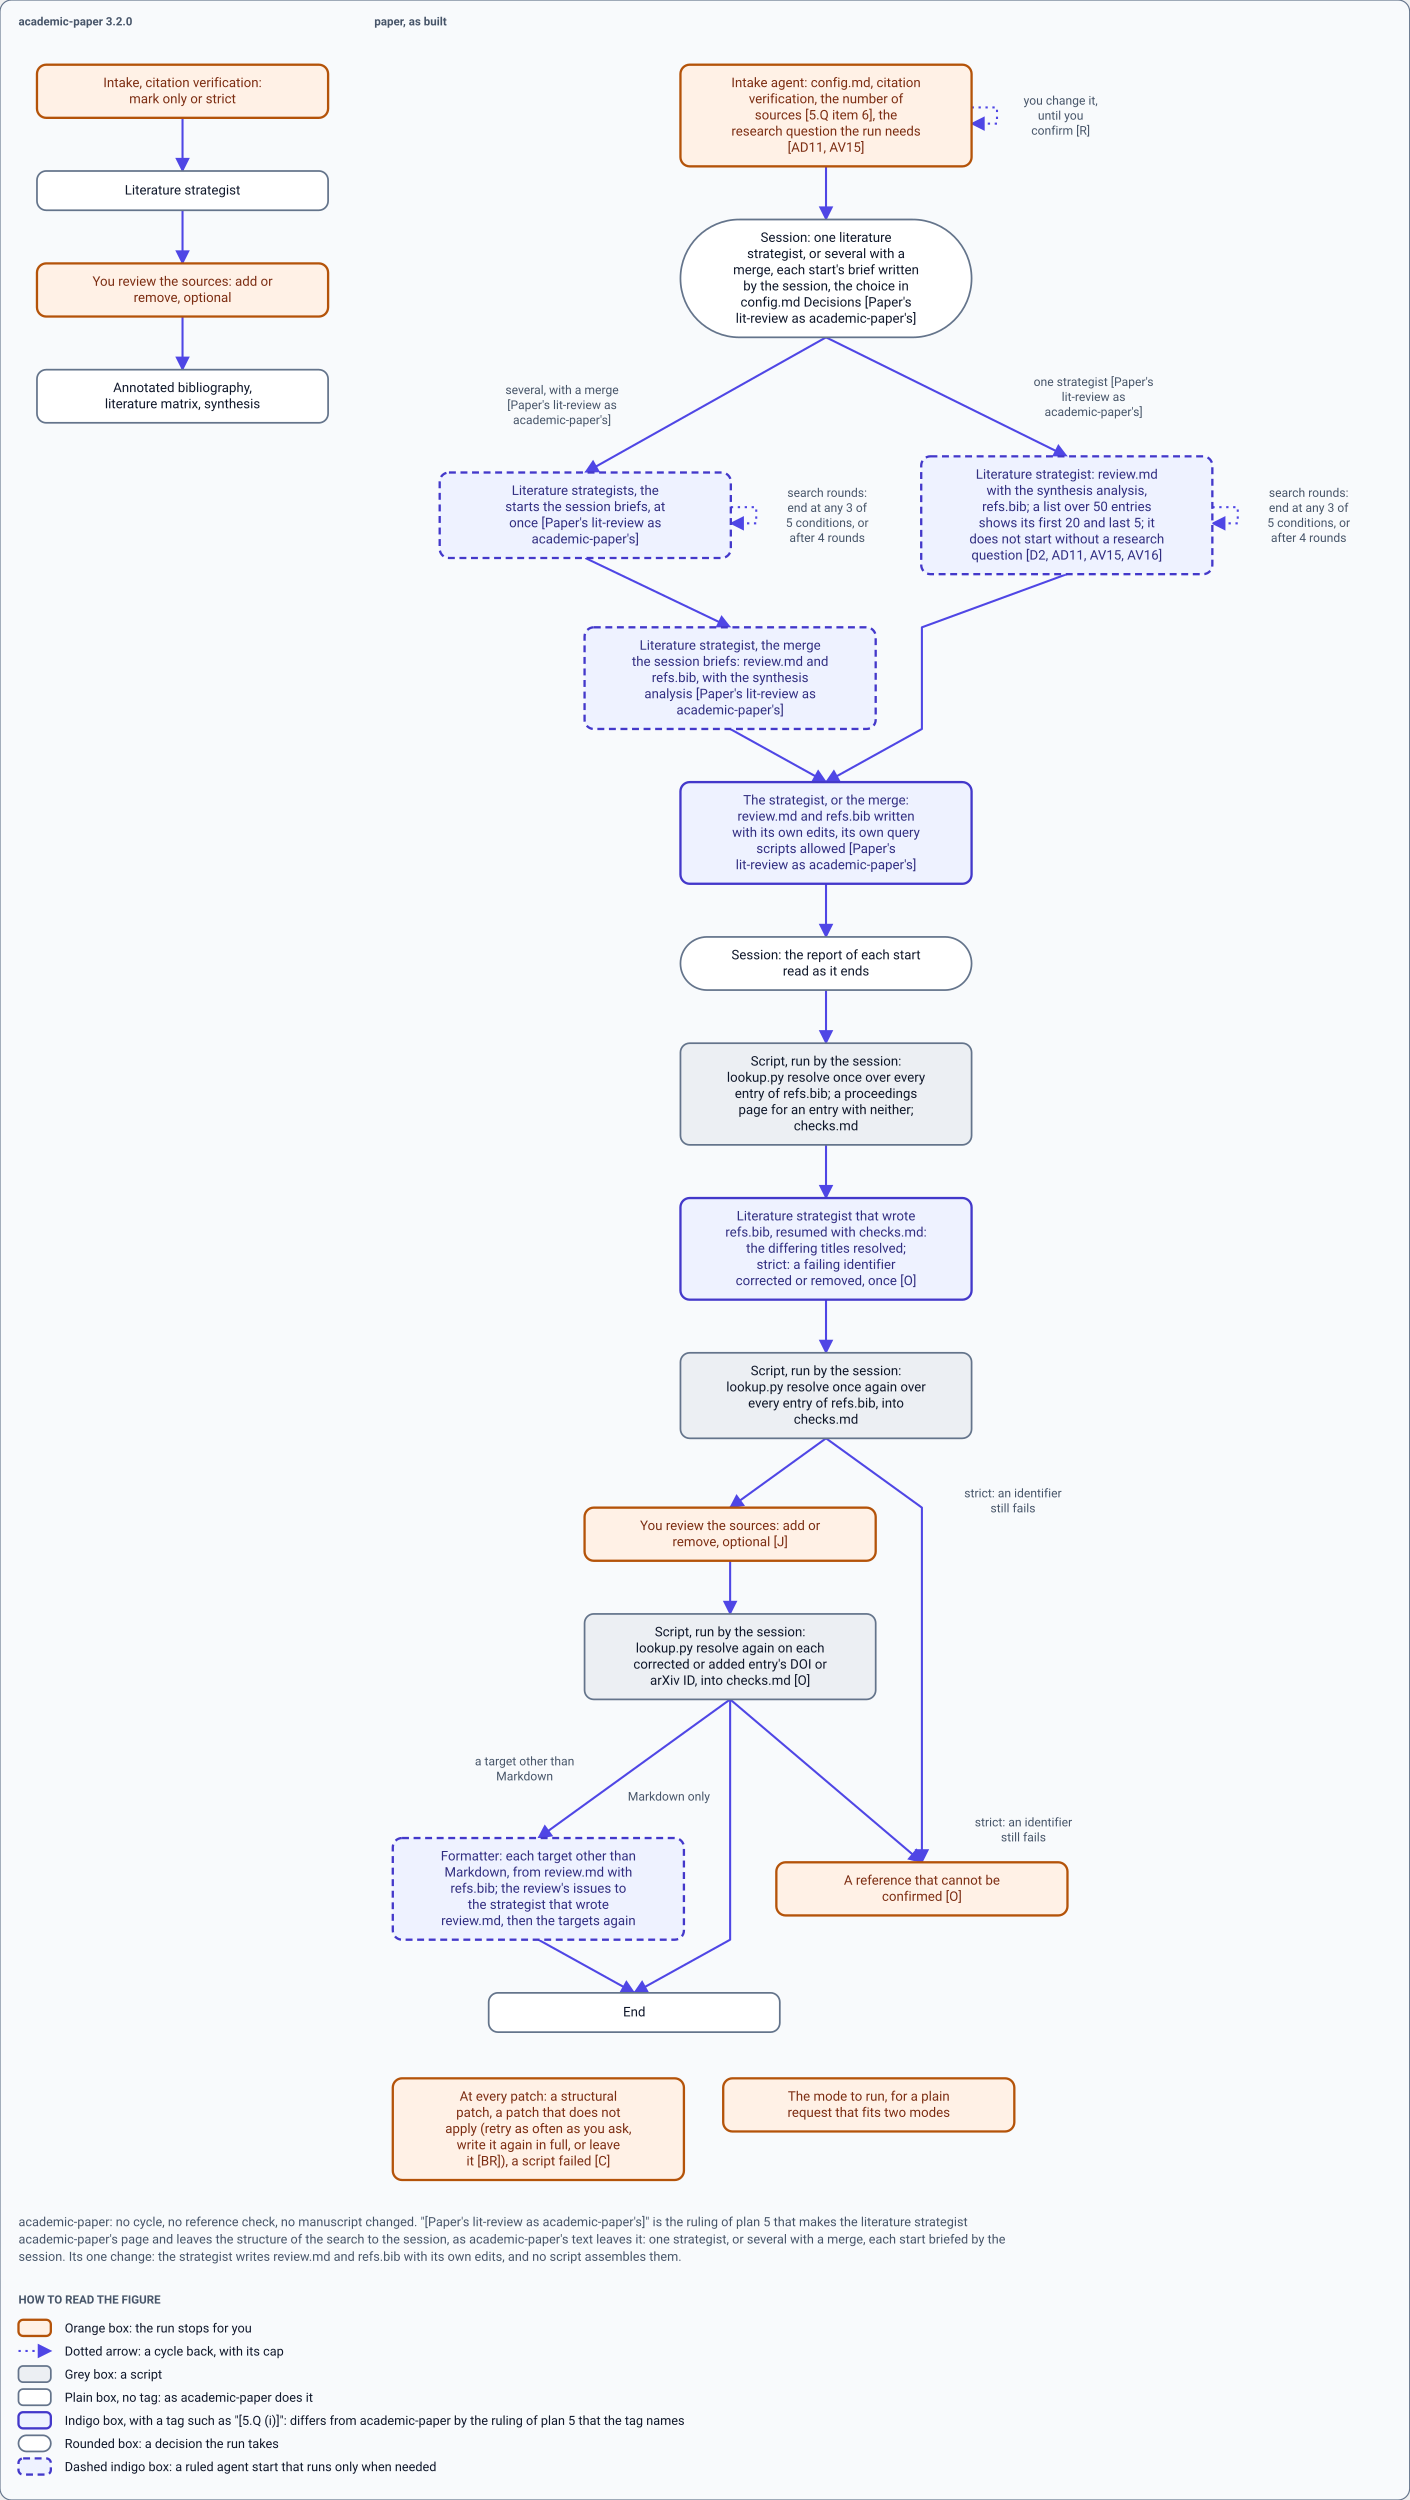
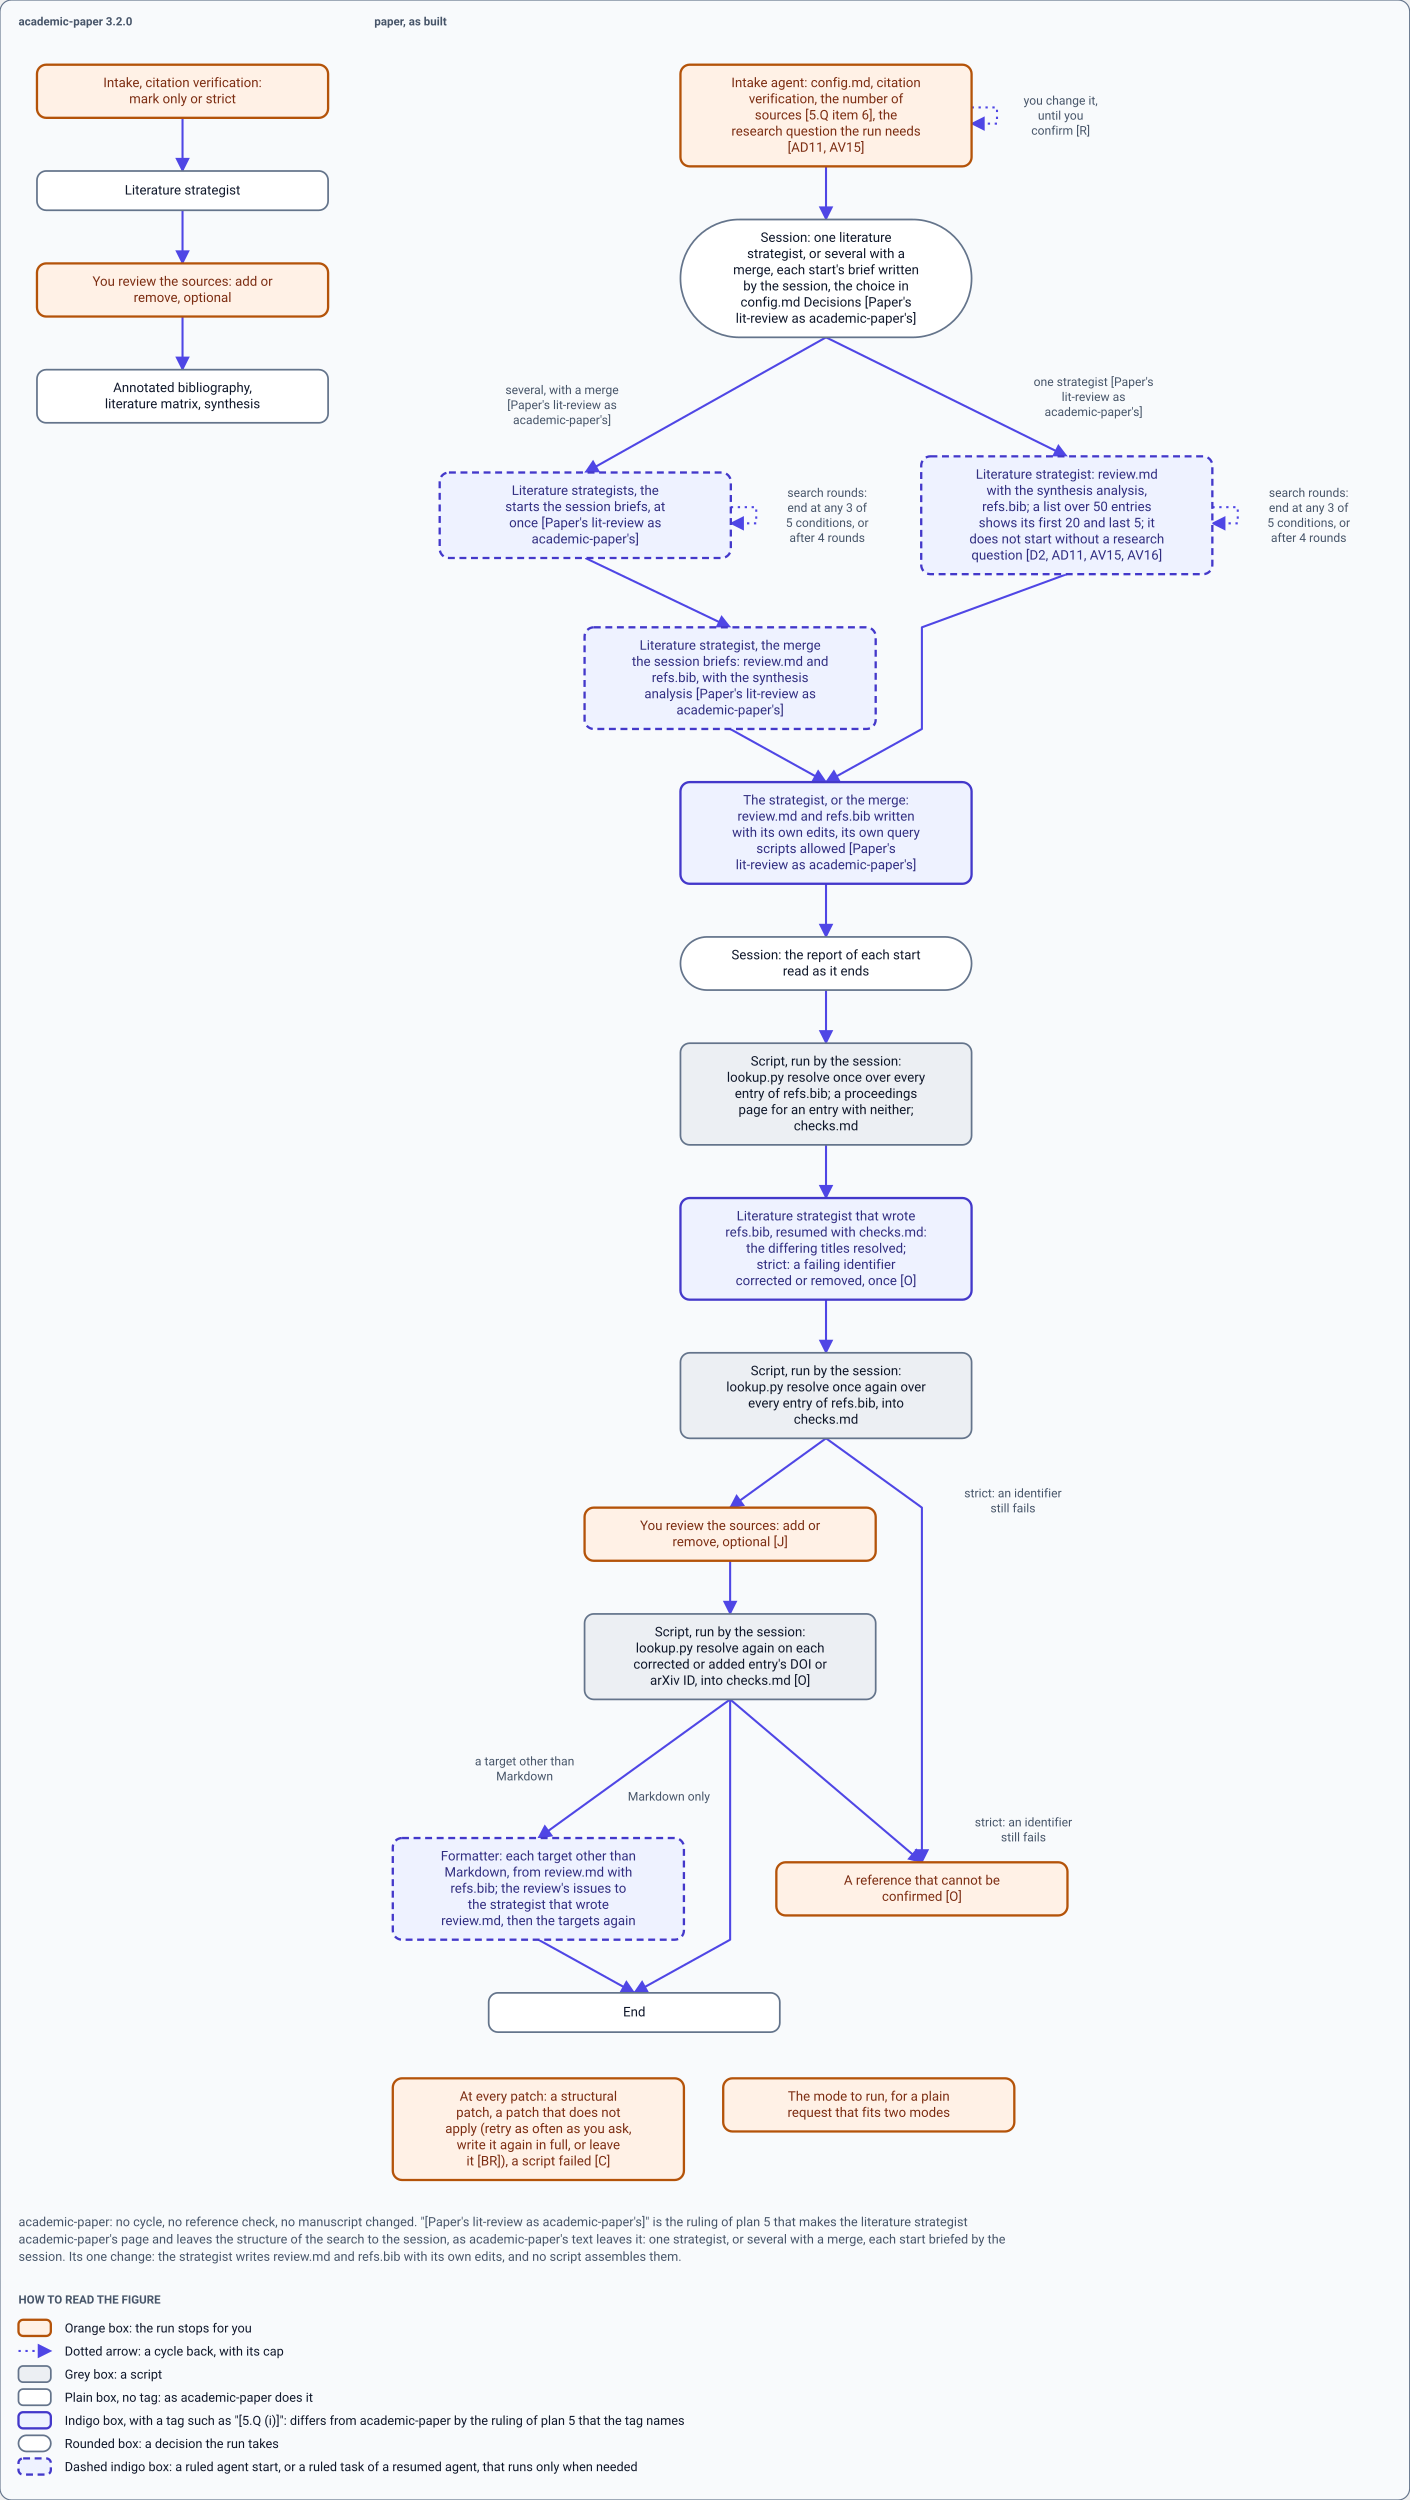
<svg xmlns="http://www.w3.org/2000/svg" viewBox="0 0 1220.2 2164" width="1220.2" height="2164" role="img" aria-label="The lit-review mode, detailed view. Boxes: academic-paper 3.2.0: Intake, citation verification: mark only or strict (stop); Literature strategist (agent); You review the sources: add or remove, optional (stop); Annotated bibliography, literature matrix, synthesis (agent) | paper, as built: Intake agent: config.md, citation verification, the number of sources [5.Q item 6], the research question the run needs [AD11, AV15] (stop); Session: one literature strategist, or several with a merge, each start's brief written by the session, the choice in config.md Decisions [Paper's lit-review as academic-paper's] (question); Literature strategists, the starts the session briefs, at once [Paper's lit-review as academic-paper's] (ruled, only when needed); Literature strategist, the merge the session briefs: review.md and refs.bib, with the synthesis analysis [Paper's lit-review as academic-paper's] (ruled, only when needed); Literature strategist: review.md with the synthesis analysis, refs.bib; a list over 50 entries shows its first 20 and last 5; it does not start without a research question [D2, AD11, AV15, AV16] (ruled, only when needed); The strategist, or the merge: review.md and refs.bib written with its own edits, its own query scripts allowed [Paper's lit-review as academic-paper's] (ruled); Session: the report of each start read as it ends (question); Script, run by the session: lookup.py resolve once over every entry of refs.bib; a proceedings page for an entry with neither; checks.md (script); Literature strategist that wrote refs.bib, resumed with checks.md: the differing titles resolved; strict: a failing identifier corrected or removed, once [O] (ruled); Script, run by the session: lookup.py resolve once again over every entry of refs.bib, into checks.md (script); You review the sources: add or remove, optional [J] (stop); Script, run by the session: lookup.py resolve again on each corrected or added entry's DOI or arXiv ID, into checks.md [O] (script); A reference that cannot be confirmed [O] (stop); Formatter: each target other than Markdown, from review.md with refs.bib; the review's issues to the strategist that wrote review.md, then the targets again (ruled, only when needed); End (agent); At every patch: a structural patch, a patch that does not apply (retry as often as you ask, write it again in full, or leave it [BR]), a script failed [C] (stop); The mode to run, for a plain request that fits two modes (stop).">
  <defs>
    <marker id="arrow" viewBox="0 0 10 10" refX="9" refY="5" markerWidth="7" markerHeight="7" orient="auto">
      <path d="M0,0 L10,5 L0,10 z" fill="#4f46e5" />
    </marker>
  </defs>
  <rect x="0" y="0" width="1220.2" height="2164" rx="10" fill="#f8fafc" stroke="#64748b" />
  <text x="16" y="22" font-family="ui-sans-serif, -apple-system, 'Segoe UI', Roboto, Helvetica, Arial, sans-serif" font-size="10" fill="#475569" font-weight="700" text-anchor="start">academic-paper 3.2.0</text>
  <path d="M158,102 L158,148" fill="none" stroke="#4f46e5" stroke-width="1.8" marker-end="url(#arrow)" stroke-linejoin="round" />
  <path d="M158,182 L158,228" fill="none" stroke="#4f46e5" stroke-width="1.8" marker-end="url(#arrow)" stroke-linejoin="round" />
  <path d="M158,274 L158,320" fill="none" stroke="#4f46e5" stroke-width="1.8" marker-end="url(#arrow)" stroke-linejoin="round" />
  <rect x="32" y="56" width="252" height="46" rx="8" fill="#fff1e6" stroke="#b45309" stroke-width="2" />
  <text x="158" y="75.4" font-family="ui-sans-serif, -apple-system, 'Segoe UI', Roboto, Helvetica, Arial, sans-serif" font-size="11.5" fill="#7c2d12" font-weight="400" text-anchor="middle">Intake, citation verification:</text>
  <text x="158" y="89.4" font-family="ui-sans-serif, -apple-system, 'Segoe UI', Roboto, Helvetica, Arial, sans-serif" font-size="11.5" fill="#7c2d12" font-weight="400" text-anchor="middle">mark only or strict</text>
  <rect x="32" y="148" width="252" height="34" rx="8" fill="#ffffff" stroke="#64748b" stroke-width="1.5" />
  <text x="158" y="168.4" font-family="ui-sans-serif, -apple-system, 'Segoe UI', Roboto, Helvetica, Arial, sans-serif" font-size="11.5" fill="#0f172a" font-weight="400" text-anchor="middle">Literature strategist</text>
  <rect x="32" y="228" width="252" height="46" rx="8" fill="#fff1e6" stroke="#b45309" stroke-width="2" />
  <text x="158" y="247.4" font-family="ui-sans-serif, -apple-system, 'Segoe UI', Roboto, Helvetica, Arial, sans-serif" font-size="11.5" fill="#7c2d12" font-weight="400" text-anchor="middle">You review the sources: add or</text>
  <text x="158" y="261.4" font-family="ui-sans-serif, -apple-system, 'Segoe UI', Roboto, Helvetica, Arial, sans-serif" font-size="11.5" fill="#7c2d12" font-weight="400" text-anchor="middle">remove, optional</text>
  <rect x="32" y="320" width="252" height="46" rx="8" fill="#ffffff" stroke="#64748b" stroke-width="1.5" />
  <text x="158" y="339.4" font-family="ui-sans-serif, -apple-system, 'Segoe UI', Roboto, Helvetica, Arial, sans-serif" font-size="11.5" fill="#0f172a" font-weight="400" text-anchor="middle">Annotated bibliography,</text>
  <text x="158" y="353.4" font-family="ui-sans-serif, -apple-system, 'Segoe UI', Roboto, Helvetica, Arial, sans-serif" font-size="11.5" fill="#0f172a" font-weight="400" text-anchor="middle">literature matrix, synthesis</text>
  <text x="324" y="22" font-family="ui-sans-serif, -apple-system, 'Segoe UI', Roboto, Helvetica, Arial, sans-serif" font-size="10" fill="#475569" font-weight="700" text-anchor="start">paper, as built</text>
  <path d="M715,144 L715,190" fill="none" stroke="#4f46e5" stroke-width="1.8" marker-end="url(#arrow)" stroke-linejoin="round" />
  <path d="M715,292 L923.4,395" fill="none" stroke="#4f46e5" stroke-width="1.8" marker-end="url(#arrow)" stroke-linejoin="round" />
  <path d="M715,292 L506.6,409" fill="none" stroke="#4f46e5" stroke-width="1.8" marker-end="url(#arrow)" stroke-linejoin="round" />
  <path d="M506.6,483 L632,543" fill="none" stroke="#4f46e5" stroke-width="1.8" marker-end="url(#arrow)" stroke-linejoin="round" />
  <path d="M632,631 L715,677" fill="none" stroke="#4f46e5" stroke-width="1.8" marker-end="url(#arrow)" stroke-linejoin="round" />
  <path d="M923.4,497 L798,543 L798,631 L715,677" fill="none" stroke="#4f46e5" stroke-width="1.8" marker-end="url(#arrow)" stroke-linejoin="round" />
  <path d="M715,765 L715,811" fill="none" stroke="#4f46e5" stroke-width="1.8" marker-end="url(#arrow)" stroke-linejoin="round" />
  <path d="M715,857 L715,903" fill="none" stroke="#4f46e5" stroke-width="1.8" marker-end="url(#arrow)" stroke-linejoin="round" />
  <path d="M715,991 L715,1037" fill="none" stroke="#4f46e5" stroke-width="1.8" marker-end="url(#arrow)" stroke-linejoin="round" />
  <path d="M715,1125 L715,1171" fill="none" stroke="#4f46e5" stroke-width="1.8" marker-end="url(#arrow)" stroke-linejoin="round" />
  <path d="M715,1245 L798,1305 L798,1351 L798,1397 L798,1471 L798,1612" fill="none" stroke="#4f46e5" stroke-width="1.8" marker-end="url(#arrow)" stroke-linejoin="round" />
  <path d="M715,1245 L632,1305" fill="none" stroke="#4f46e5" stroke-width="1.8" marker-end="url(#arrow)" stroke-linejoin="round" />
  <path d="M632,1351 L632,1397" fill="none" stroke="#4f46e5" stroke-width="1.8" marker-end="url(#arrow)" stroke-linejoin="round" />
  <path d="M632,1471 L798,1612" fill="none" stroke="#4f46e5" stroke-width="1.8" marker-end="url(#arrow)" stroke-linejoin="round" />
  <path d="M632,1471 L632,1591 L632,1679 L549,1725" fill="none" stroke="#4f46e5" stroke-width="1.8" marker-end="url(#arrow)" stroke-linejoin="round" />
  <path d="M632,1471 L466,1591" fill="none" stroke="#4f46e5" stroke-width="1.8" marker-end="url(#arrow)" stroke-linejoin="round" />
  <path d="M466,1679 L549,1725" fill="none" stroke="#4f46e5" stroke-width="1.8" marker-end="url(#arrow)" stroke-linejoin="round" />
  <path d="M841,93 L863,93 L863,107 L841,107" fill="none" stroke="#4f46e5" stroke-width="1.8" stroke-dasharray="2 4" marker-end="url(#arrow)" stroke-linejoin="round" />
  <path d="M632.6,439 L654.6,439 L654.6,453 L632.6,453" fill="none" stroke="#4f46e5" stroke-width="1.8" stroke-dasharray="2 4" marker-end="url(#arrow)" stroke-linejoin="round" />
  <path d="M1049.4,439 L1071.4,439 L1071.4,453 L1049.4,453" fill="none" stroke="#4f46e5" stroke-width="1.8" stroke-dasharray="2 4" marker-end="url(#arrow)" stroke-linejoin="round" />
  <rect x="589" y="56" width="252" height="88" rx="8" fill="#fff1e6" stroke="#b45309" stroke-width="2" />
  <text x="715" y="75.4" font-family="ui-sans-serif, -apple-system, 'Segoe UI', Roboto, Helvetica, Arial, sans-serif" font-size="11.5" fill="#7c2d12" font-weight="400" text-anchor="middle">Intake agent: config.md, citation</text>
  <text x="715" y="89.4" font-family="ui-sans-serif, -apple-system, 'Segoe UI', Roboto, Helvetica, Arial, sans-serif" font-size="11.5" fill="#7c2d12" font-weight="400" text-anchor="middle">verification, the number of</text>
  <text x="715" y="103.4" font-family="ui-sans-serif, -apple-system, 'Segoe UI', Roboto, Helvetica, Arial, sans-serif" font-size="11.5" fill="#7c2d12" font-weight="400" text-anchor="middle">sources [5.Q item 6], the</text>
  <text x="715" y="117.4" font-family="ui-sans-serif, -apple-system, 'Segoe UI', Roboto, Helvetica, Arial, sans-serif" font-size="11.5" fill="#7c2d12" font-weight="400" text-anchor="middle">research question the run needs</text>
  <text x="715" y="131.4" font-family="ui-sans-serif, -apple-system, 'Segoe UI', Roboto, Helvetica, Arial, sans-serif" font-size="11.5" fill="#7c2d12" font-weight="400" text-anchor="middle">[AD11, AV15]</text>
  <rect x="589" y="190" width="252" height="102" rx="51" fill="#ffffff" stroke="#64748b" stroke-width="1.5" />
  <text x="715" y="209.4" font-family="ui-sans-serif, -apple-system, 'Segoe UI', Roboto, Helvetica, Arial, sans-serif" font-size="11.5" fill="#0f172a" font-weight="400" text-anchor="middle">Session: one literature</text>
  <text x="715" y="223.4" font-family="ui-sans-serif, -apple-system, 'Segoe UI', Roboto, Helvetica, Arial, sans-serif" font-size="11.5" fill="#0f172a" font-weight="400" text-anchor="middle">strategist, or several with a</text>
  <text x="715" y="237.4" font-family="ui-sans-serif, -apple-system, 'Segoe UI', Roboto, Helvetica, Arial, sans-serif" font-size="11.5" fill="#0f172a" font-weight="400" text-anchor="middle">merge, each start's brief written</text>
  <text x="715" y="251.4" font-family="ui-sans-serif, -apple-system, 'Segoe UI', Roboto, Helvetica, Arial, sans-serif" font-size="11.5" fill="#0f172a" font-weight="400" text-anchor="middle">by the session, the choice in</text>
  <text x="715" y="265.4" font-family="ui-sans-serif, -apple-system, 'Segoe UI', Roboto, Helvetica, Arial, sans-serif" font-size="11.5" fill="#0f172a" font-weight="400" text-anchor="middle">config.md Decisions [Paper's</text>
  <text x="715" y="279.4" font-family="ui-sans-serif, -apple-system, 'Segoe UI', Roboto, Helvetica, Arial, sans-serif" font-size="11.5" fill="#0f172a" font-weight="400" text-anchor="middle">lit-review as academic-paper's]</text>
  <rect x="380.6" y="409" width="252" height="74" rx="8" fill="#eef2ff" stroke="#4338ca" stroke-width="2" stroke-dasharray="6 4" />
  <text x="506.6" y="428.4" font-family="ui-sans-serif, -apple-system, 'Segoe UI', Roboto, Helvetica, Arial, sans-serif" font-size="11.5" fill="#312e81" font-weight="400" text-anchor="middle">Literature strategists, the</text>
  <text x="506.6" y="442.4" font-family="ui-sans-serif, -apple-system, 'Segoe UI', Roboto, Helvetica, Arial, sans-serif" font-size="11.5" fill="#312e81" font-weight="400" text-anchor="middle">starts the session briefs, at</text>
  <text x="506.6" y="456.4" font-family="ui-sans-serif, -apple-system, 'Segoe UI', Roboto, Helvetica, Arial, sans-serif" font-size="11.5" fill="#312e81" font-weight="400" text-anchor="middle">once [Paper's lit-review as</text>
  <text x="506.6" y="470.4" font-family="ui-sans-serif, -apple-system, 'Segoe UI', Roboto, Helvetica, Arial, sans-serif" font-size="11.5" fill="#312e81" font-weight="400" text-anchor="middle">academic-paper's]</text>
  <rect x="506" y="543" width="252" height="88" rx="8" fill="#eef2ff" stroke="#4338ca" stroke-width="2" stroke-dasharray="6 4" />
  <text x="632" y="562.4" font-family="ui-sans-serif, -apple-system, 'Segoe UI', Roboto, Helvetica, Arial, sans-serif" font-size="11.5" fill="#312e81" font-weight="400" text-anchor="middle">Literature strategist, the merge</text>
  <text x="632" y="576.4" font-family="ui-sans-serif, -apple-system, 'Segoe UI', Roboto, Helvetica, Arial, sans-serif" font-size="11.5" fill="#312e81" font-weight="400" text-anchor="middle">the session briefs: review.md and</text>
  <text x="632" y="590.4" font-family="ui-sans-serif, -apple-system, 'Segoe UI', Roboto, Helvetica, Arial, sans-serif" font-size="11.5" fill="#312e81" font-weight="400" text-anchor="middle">refs.bib, with the synthesis</text>
  <text x="632" y="604.4" font-family="ui-sans-serif, -apple-system, 'Segoe UI', Roboto, Helvetica, Arial, sans-serif" font-size="11.5" fill="#312e81" font-weight="400" text-anchor="middle">analysis [Paper's lit-review as</text>
  <text x="632" y="618.4" font-family="ui-sans-serif, -apple-system, 'Segoe UI', Roboto, Helvetica, Arial, sans-serif" font-size="11.5" fill="#312e81" font-weight="400" text-anchor="middle">academic-paper's]</text>
  <rect x="797.4" y="395" width="252" height="102" rx="8" fill="#eef2ff" stroke="#4338ca" stroke-width="2" stroke-dasharray="6 4" />
  <text x="923.4" y="414.4" font-family="ui-sans-serif, -apple-system, 'Segoe UI', Roboto, Helvetica, Arial, sans-serif" font-size="11.5" fill="#312e81" font-weight="400" text-anchor="middle">Literature strategist: review.md</text>
  <text x="923.4" y="428.4" font-family="ui-sans-serif, -apple-system, 'Segoe UI', Roboto, Helvetica, Arial, sans-serif" font-size="11.5" fill="#312e81" font-weight="400" text-anchor="middle">with the synthesis analysis,</text>
  <text x="923.4" y="442.4" font-family="ui-sans-serif, -apple-system, 'Segoe UI', Roboto, Helvetica, Arial, sans-serif" font-size="11.5" fill="#312e81" font-weight="400" text-anchor="middle">refs.bib; a list over 50 entries</text>
  <text x="923.4" y="456.4" font-family="ui-sans-serif, -apple-system, 'Segoe UI', Roboto, Helvetica, Arial, sans-serif" font-size="11.5" fill="#312e81" font-weight="400" text-anchor="middle">shows its first 20 and last 5; it</text>
  <text x="923.4" y="470.4" font-family="ui-sans-serif, -apple-system, 'Segoe UI', Roboto, Helvetica, Arial, sans-serif" font-size="11.5" fill="#312e81" font-weight="400" text-anchor="middle">does not start without a research</text>
  <text x="923.4" y="484.4" font-family="ui-sans-serif, -apple-system, 'Segoe UI', Roboto, Helvetica, Arial, sans-serif" font-size="11.5" fill="#312e81" font-weight="400" text-anchor="middle">question [D2, AD11, AV15, AV16]</text>
  <rect x="589" y="677" width="252" height="88" rx="8" fill="#eef2ff" stroke="#4338ca" stroke-width="2" />
  <text x="715" y="696.4" font-family="ui-sans-serif, -apple-system, 'Segoe UI', Roboto, Helvetica, Arial, sans-serif" font-size="11.5" fill="#312e81" font-weight="400" text-anchor="middle">The strategist, or the merge:</text>
  <text x="715" y="710.4" font-family="ui-sans-serif, -apple-system, 'Segoe UI', Roboto, Helvetica, Arial, sans-serif" font-size="11.5" fill="#312e81" font-weight="400" text-anchor="middle">review.md and refs.bib written</text>
  <text x="715" y="724.4" font-family="ui-sans-serif, -apple-system, 'Segoe UI', Roboto, Helvetica, Arial, sans-serif" font-size="11.5" fill="#312e81" font-weight="400" text-anchor="middle">with its own edits, its own query</text>
  <text x="715" y="738.4" font-family="ui-sans-serif, -apple-system, 'Segoe UI', Roboto, Helvetica, Arial, sans-serif" font-size="11.5" fill="#312e81" font-weight="400" text-anchor="middle">scripts allowed [Paper's</text>
  <text x="715" y="752.4" font-family="ui-sans-serif, -apple-system, 'Segoe UI', Roboto, Helvetica, Arial, sans-serif" font-size="11.5" fill="#312e81" font-weight="400" text-anchor="middle">lit-review as academic-paper's]</text>
  <rect x="589" y="811" width="252" height="46" rx="23" fill="#ffffff" stroke="#64748b" stroke-width="1.5" />
  <text x="715" y="830.4" font-family="ui-sans-serif, -apple-system, 'Segoe UI', Roboto, Helvetica, Arial, sans-serif" font-size="11.5" fill="#0f172a" font-weight="400" text-anchor="middle">Session: the report of each start</text>
  <text x="715" y="844.4" font-family="ui-sans-serif, -apple-system, 'Segoe UI', Roboto, Helvetica, Arial, sans-serif" font-size="11.5" fill="#0f172a" font-weight="400" text-anchor="middle">read as it ends</text>
  <rect x="589" y="903" width="252" height="88" rx="8" fill="#eceff3" stroke="#64748b" stroke-width="1.5" />
  <text x="715" y="922.4" font-family="ui-sans-serif, -apple-system, 'Segoe UI', Roboto, Helvetica, Arial, sans-serif" font-size="11.5" fill="#0f172a" font-weight="400" text-anchor="middle">Script, run by the session:</text>
  <text x="715" y="936.4" font-family="ui-sans-serif, -apple-system, 'Segoe UI', Roboto, Helvetica, Arial, sans-serif" font-size="11.5" fill="#0f172a" font-weight="400" text-anchor="middle">lookup.py resolve once over every</text>
  <text x="715" y="950.4" font-family="ui-sans-serif, -apple-system, 'Segoe UI', Roboto, Helvetica, Arial, sans-serif" font-size="11.5" fill="#0f172a" font-weight="400" text-anchor="middle">entry of refs.bib; a proceedings</text>
  <text x="715" y="964.4" font-family="ui-sans-serif, -apple-system, 'Segoe UI', Roboto, Helvetica, Arial, sans-serif" font-size="11.5" fill="#0f172a" font-weight="400" text-anchor="middle">page for an entry with neither;</text>
  <text x="715" y="978.4" font-family="ui-sans-serif, -apple-system, 'Segoe UI', Roboto, Helvetica, Arial, sans-serif" font-size="11.5" fill="#0f172a" font-weight="400" text-anchor="middle">checks.md</text>
  <rect x="589" y="1037" width="252" height="88" rx="8" fill="#eef2ff" stroke="#4338ca" stroke-width="2" />
  <text x="715" y="1056.4" font-family="ui-sans-serif, -apple-system, 'Segoe UI', Roboto, Helvetica, Arial, sans-serif" font-size="11.5" fill="#312e81" font-weight="400" text-anchor="middle">Literature strategist that wrote</text>
  <text x="715" y="1070.4" font-family="ui-sans-serif, -apple-system, 'Segoe UI', Roboto, Helvetica, Arial, sans-serif" font-size="11.5" fill="#312e81" font-weight="400" text-anchor="middle">refs.bib, resumed with checks.md:</text>
  <text x="715" y="1084.4" font-family="ui-sans-serif, -apple-system, 'Segoe UI', Roboto, Helvetica, Arial, sans-serif" font-size="11.5" fill="#312e81" font-weight="400" text-anchor="middle">the differing titles resolved;</text>
  <text x="715" y="1098.4" font-family="ui-sans-serif, -apple-system, 'Segoe UI', Roboto, Helvetica, Arial, sans-serif" font-size="11.5" fill="#312e81" font-weight="400" text-anchor="middle">strict: a failing identifier</text>
  <text x="715" y="1112.4" font-family="ui-sans-serif, -apple-system, 'Segoe UI', Roboto, Helvetica, Arial, sans-serif" font-size="11.5" fill="#312e81" font-weight="400" text-anchor="middle">corrected or removed, once [O]</text>
  <rect x="589" y="1171" width="252" height="74" rx="8" fill="#eceff3" stroke="#64748b" stroke-width="1.5" />
  <text x="715" y="1190.4" font-family="ui-sans-serif, -apple-system, 'Segoe UI', Roboto, Helvetica, Arial, sans-serif" font-size="11.5" fill="#0f172a" font-weight="400" text-anchor="middle">Script, run by the session:</text>
  <text x="715" y="1204.4" font-family="ui-sans-serif, -apple-system, 'Segoe UI', Roboto, Helvetica, Arial, sans-serif" font-size="11.5" fill="#0f172a" font-weight="400" text-anchor="middle">lookup.py resolve once again over</text>
  <text x="715" y="1218.4" font-family="ui-sans-serif, -apple-system, 'Segoe UI', Roboto, Helvetica, Arial, sans-serif" font-size="11.5" fill="#0f172a" font-weight="400" text-anchor="middle">every entry of refs.bib, into</text>
  <text x="715" y="1232.4" font-family="ui-sans-serif, -apple-system, 'Segoe UI', Roboto, Helvetica, Arial, sans-serif" font-size="11.5" fill="#0f172a" font-weight="400" text-anchor="middle">checks.md</text>
  <rect x="506" y="1305" width="252" height="46" rx="8" fill="#fff1e6" stroke="#b45309" stroke-width="2" />
  <text x="632" y="1324.4" font-family="ui-sans-serif, -apple-system, 'Segoe UI', Roboto, Helvetica, Arial, sans-serif" font-size="11.5" fill="#7c2d12" font-weight="400" text-anchor="middle">You review the sources: add or</text>
  <text x="632" y="1338.4" font-family="ui-sans-serif, -apple-system, 'Segoe UI', Roboto, Helvetica, Arial, sans-serif" font-size="11.5" fill="#7c2d12" font-weight="400" text-anchor="middle">remove, optional [J]</text>
  <rect x="506" y="1397" width="252" height="74" rx="8" fill="#eceff3" stroke="#64748b" stroke-width="1.5" />
  <text x="632" y="1416.4" font-family="ui-sans-serif, -apple-system, 'Segoe UI', Roboto, Helvetica, Arial, sans-serif" font-size="11.5" fill="#0f172a" font-weight="400" text-anchor="middle">Script, run by the session:</text>
  <text x="632" y="1430.4" font-family="ui-sans-serif, -apple-system, 'Segoe UI', Roboto, Helvetica, Arial, sans-serif" font-size="11.5" fill="#0f172a" font-weight="400" text-anchor="middle">lookup.py resolve again on each</text>
  <text x="632" y="1444.4" font-family="ui-sans-serif, -apple-system, 'Segoe UI', Roboto, Helvetica, Arial, sans-serif" font-size="11.5" fill="#0f172a" font-weight="400" text-anchor="middle">corrected or added entry's DOI or</text>
  <text x="632" y="1458.4" font-family="ui-sans-serif, -apple-system, 'Segoe UI', Roboto, Helvetica, Arial, sans-serif" font-size="11.5" fill="#0f172a" font-weight="400" text-anchor="middle">arXiv ID, into checks.md [O]</text>
  <rect x="672" y="1612" width="252" height="46" rx="8" fill="#fff1e6" stroke="#b45309" stroke-width="2" />
  <text x="798" y="1631.4" font-family="ui-sans-serif, -apple-system, 'Segoe UI', Roboto, Helvetica, Arial, sans-serif" font-size="11.5" fill="#7c2d12" font-weight="400" text-anchor="middle">A reference that cannot be</text>
  <text x="798" y="1645.4" font-family="ui-sans-serif, -apple-system, 'Segoe UI', Roboto, Helvetica, Arial, sans-serif" font-size="11.5" fill="#7c2d12" font-weight="400" text-anchor="middle">confirmed [O]</text>
  <rect x="340" y="1591" width="252" height="88" rx="8" fill="#eef2ff" stroke="#4338ca" stroke-width="2" stroke-dasharray="6 4" />
  <text x="466" y="1610.4" font-family="ui-sans-serif, -apple-system, 'Segoe UI', Roboto, Helvetica, Arial, sans-serif" font-size="11.5" fill="#312e81" font-weight="400" text-anchor="middle">Formatter: each target other than</text>
  <text x="466" y="1624.4" font-family="ui-sans-serif, -apple-system, 'Segoe UI', Roboto, Helvetica, Arial, sans-serif" font-size="11.5" fill="#312e81" font-weight="400" text-anchor="middle">Markdown, from review.md with</text>
  <text x="466" y="1638.4" font-family="ui-sans-serif, -apple-system, 'Segoe UI', Roboto, Helvetica, Arial, sans-serif" font-size="11.5" fill="#312e81" font-weight="400" text-anchor="middle">refs.bib; the review's issues to</text>
  <text x="466" y="1652.4" font-family="ui-sans-serif, -apple-system, 'Segoe UI', Roboto, Helvetica, Arial, sans-serif" font-size="11.5" fill="#312e81" font-weight="400" text-anchor="middle">the strategist that wrote</text>
  <text x="466" y="1666.4" font-family="ui-sans-serif, -apple-system, 'Segoe UI', Roboto, Helvetica, Arial, sans-serif" font-size="11.5" fill="#312e81" font-weight="400" text-anchor="middle">review.md, then the targets again</text>
  <rect x="423" y="1725" width="252" height="34" rx="8" fill="#ffffff" stroke="#64748b" stroke-width="1.5" />
  <text x="549" y="1745.4" font-family="ui-sans-serif, -apple-system, 'Segoe UI', Roboto, Helvetica, Arial, sans-serif" font-size="11.5" fill="#0f172a" font-weight="400" text-anchor="middle">End</text>
  <rect x="340" y="1799" width="252" height="88" rx="8" fill="#fff1e6" stroke="#b45309" stroke-width="2" />
  <text x="466" y="1818.4" font-family="ui-sans-serif, -apple-system, 'Segoe UI', Roboto, Helvetica, Arial, sans-serif" font-size="11.5" fill="#7c2d12" font-weight="400" text-anchor="middle">At every patch: a structural</text>
  <text x="466" y="1832.4" font-family="ui-sans-serif, -apple-system, 'Segoe UI', Roboto, Helvetica, Arial, sans-serif" font-size="11.5" fill="#7c2d12" font-weight="400" text-anchor="middle">patch, a patch that does not</text>
  <text x="466" y="1846.4" font-family="ui-sans-serif, -apple-system, 'Segoe UI', Roboto, Helvetica, Arial, sans-serif" font-size="11.5" fill="#7c2d12" font-weight="400" text-anchor="middle">apply (retry as often as you ask,</text>
  <text x="466" y="1860.4" font-family="ui-sans-serif, -apple-system, 'Segoe UI', Roboto, Helvetica, Arial, sans-serif" font-size="11.5" fill="#7c2d12" font-weight="400" text-anchor="middle">write it again in full, or leave</text>
  <text x="466" y="1874.4" font-family="ui-sans-serif, -apple-system, 'Segoe UI', Roboto, Helvetica, Arial, sans-serif" font-size="11.5" fill="#7c2d12" font-weight="400" text-anchor="middle">it [BR]), a script failed [C]</text>
  <rect x="626" y="1799" width="252" height="46" rx="8" fill="#fff1e6" stroke="#b45309" stroke-width="2" />
  <text x="752" y="1818.4" font-family="ui-sans-serif, -apple-system, 'Segoe UI', Roboto, Helvetica, Arial, sans-serif" font-size="11.5" fill="#7c2d12" font-weight="400" text-anchor="middle">The mode to run, for a plain</text>
  <text x="752" y="1832.4" font-family="ui-sans-serif, -apple-system, 'Segoe UI', Roboto, Helvetica, Arial, sans-serif" font-size="11.5" fill="#7c2d12" font-weight="400" text-anchor="middle">request that fits two modes</text>
  <text x="946.6" y="334.1" font-family="ui-sans-serif, -apple-system, 'Segoe UI', Roboto, Helvetica, Arial, sans-serif" font-size="10.5" fill="#475569" font-weight="400" text-anchor="middle" stroke="#f8fafc" stroke-width="4" stroke-linejoin="round" paint-order="stroke">one strategist [Paper's</text>
  <text x="946.6" y="347.1" font-family="ui-sans-serif, -apple-system, 'Segoe UI', Roboto, Helvetica, Arial, sans-serif" font-size="10.5" fill="#475569" font-weight="400" text-anchor="middle" stroke="#f8fafc" stroke-width="4" stroke-linejoin="round" paint-order="stroke">lit-review as</text>
  <text x="946.6" y="360.1" font-family="ui-sans-serif, -apple-system, 'Segoe UI', Roboto, Helvetica, Arial, sans-serif" font-size="10.5" fill="#475569" font-weight="400" text-anchor="middle" stroke="#f8fafc" stroke-width="4" stroke-linejoin="round" paint-order="stroke">academic-paper's]</text>
  <text x="486.5" y="341.1" font-family="ui-sans-serif, -apple-system, 'Segoe UI', Roboto, Helvetica, Arial, sans-serif" font-size="10.5" fill="#475569" font-weight="400" text-anchor="middle" stroke="#f8fafc" stroke-width="4" stroke-linejoin="round" paint-order="stroke">several, with a merge</text>
  <text x="486.5" y="354.1" font-family="ui-sans-serif, -apple-system, 'Segoe UI', Roboto, Helvetica, Arial, sans-serif" font-size="10.5" fill="#475569" font-weight="400" text-anchor="middle" stroke="#f8fafc" stroke-width="4" stroke-linejoin="round" paint-order="stroke">[Paper's lit-review as</text>
  <text x="486.5" y="367.1" font-family="ui-sans-serif, -apple-system, 'Segoe UI', Roboto, Helvetica, Arial, sans-serif" font-size="10.5" fill="#475569" font-weight="400" text-anchor="middle" stroke="#f8fafc" stroke-width="4" stroke-linejoin="round" paint-order="stroke">academic-paper's]</text>
  <text x="876.8" y="1296.1" font-family="ui-sans-serif, -apple-system, 'Segoe UI', Roboto, Helvetica, Arial, sans-serif" font-size="10.5" fill="#475569" font-weight="400" text-anchor="middle" stroke="#f8fafc" stroke-width="4" stroke-linejoin="round" paint-order="stroke">strict: an identifier</text>
  <text x="876.8" y="1309.1" font-family="ui-sans-serif, -apple-system, 'Segoe UI', Roboto, Helvetica, Arial, sans-serif" font-size="10.5" fill="#475569" font-weight="400" text-anchor="middle" stroke="#f8fafc" stroke-width="4" stroke-linejoin="round" paint-order="stroke">still fails</text>
  <text x="885.9" y="1580.9" font-family="ui-sans-serif, -apple-system, 'Segoe UI', Roboto, Helvetica, Arial, sans-serif" font-size="10.5" fill="#475569" font-weight="400" text-anchor="middle" stroke="#f8fafc" stroke-width="4" stroke-linejoin="round" paint-order="stroke">strict: an identifier</text>
  <text x="885.9" y="1593.9" font-family="ui-sans-serif, -apple-system, 'Segoe UI', Roboto, Helvetica, Arial, sans-serif" font-size="10.5" fill="#475569" font-weight="400" text-anchor="middle" stroke="#f8fafc" stroke-width="4" stroke-linejoin="round" paint-order="stroke">still fails</text>
  <text x="579" y="1558.6" font-family="ui-sans-serif, -apple-system, 'Segoe UI', Roboto, Helvetica, Arial, sans-serif" font-size="10.5" fill="#475569" font-weight="400" text-anchor="middle" stroke="#f8fafc" stroke-width="4" stroke-linejoin="round" paint-order="stroke">Markdown only</text>
  <text x="454.1" y="1528.1" font-family="ui-sans-serif, -apple-system, 'Segoe UI', Roboto, Helvetica, Arial, sans-serif" font-size="10.5" fill="#475569" font-weight="400" text-anchor="middle" stroke="#f8fafc" stroke-width="4" stroke-linejoin="round" paint-order="stroke">a target other than</text>
  <text x="454.1" y="1541.1" font-family="ui-sans-serif, -apple-system, 'Segoe UI', Roboto, Helvetica, Arial, sans-serif" font-size="10.5" fill="#475569" font-weight="400" text-anchor="middle" stroke="#f8fafc" stroke-width="4" stroke-linejoin="round" paint-order="stroke">Markdown</text>
  <text x="918.1" y="90.6" font-family="ui-sans-serif, -apple-system, 'Segoe UI', Roboto, Helvetica, Arial, sans-serif" font-size="10.5" fill="#475569" font-weight="400" text-anchor="middle" stroke="#f8fafc" stroke-width="4" stroke-linejoin="round" paint-order="stroke">you change it,</text>
  <text x="918.1" y="103.6" font-family="ui-sans-serif, -apple-system, 'Segoe UI', Roboto, Helvetica, Arial, sans-serif" font-size="10.5" fill="#475569" font-weight="400" text-anchor="middle" stroke="#f8fafc" stroke-width="4" stroke-linejoin="round" paint-order="stroke">until you</text>
  <text x="918.1" y="116.6" font-family="ui-sans-serif, -apple-system, 'Segoe UI', Roboto, Helvetica, Arial, sans-serif" font-size="10.5" fill="#475569" font-weight="400" text-anchor="middle" stroke="#f8fafc" stroke-width="4" stroke-linejoin="round" paint-order="stroke">confirm [R]</text>
  <text x="716" y="430.1" font-family="ui-sans-serif, -apple-system, 'Segoe UI', Roboto, Helvetica, Arial, sans-serif" font-size="10.5" fill="#475569" font-weight="400" text-anchor="middle" stroke="#f8fafc" stroke-width="4" stroke-linejoin="round" paint-order="stroke">search rounds:</text>
  <text x="716" y="443.1" font-family="ui-sans-serif, -apple-system, 'Segoe UI', Roboto, Helvetica, Arial, sans-serif" font-size="10.5" fill="#475569" font-weight="400" text-anchor="middle" stroke="#f8fafc" stroke-width="4" stroke-linejoin="round" paint-order="stroke">end at any 3 of</text>
  <text x="716" y="456.1" font-family="ui-sans-serif, -apple-system, 'Segoe UI', Roboto, Helvetica, Arial, sans-serif" font-size="10.5" fill="#475569" font-weight="400" text-anchor="middle" stroke="#f8fafc" stroke-width="4" stroke-linejoin="round" paint-order="stroke">5 conditions, or</text>
  <text x="716" y="469.1" font-family="ui-sans-serif, -apple-system, 'Segoe UI', Roboto, Helvetica, Arial, sans-serif" font-size="10.5" fill="#475569" font-weight="400" text-anchor="middle" stroke="#f8fafc" stroke-width="4" stroke-linejoin="round" paint-order="stroke">after 4 rounds</text>
  <text x="1132.8" y="430.1" font-family="ui-sans-serif, -apple-system, 'Segoe UI', Roboto, Helvetica, Arial, sans-serif" font-size="10.5" fill="#475569" font-weight="400" text-anchor="middle" stroke="#f8fafc" stroke-width="4" stroke-linejoin="round" paint-order="stroke">search rounds:</text>
  <text x="1132.8" y="443.1" font-family="ui-sans-serif, -apple-system, 'Segoe UI', Roboto, Helvetica, Arial, sans-serif" font-size="10.5" fill="#475569" font-weight="400" text-anchor="middle" stroke="#f8fafc" stroke-width="4" stroke-linejoin="round" paint-order="stroke">end at any 3 of</text>
  <text x="1132.8" y="456.1" font-family="ui-sans-serif, -apple-system, 'Segoe UI', Roboto, Helvetica, Arial, sans-serif" font-size="10.5" fill="#475569" font-weight="400" text-anchor="middle" stroke="#f8fafc" stroke-width="4" stroke-linejoin="round" paint-order="stroke">5 conditions, or</text>
  <text x="1132.8" y="469.1" font-family="ui-sans-serif, -apple-system, 'Segoe UI', Roboto, Helvetica, Arial, sans-serif" font-size="10.5" fill="#475569" font-weight="400" text-anchor="middle" stroke="#f8fafc" stroke-width="4" stroke-linejoin="round" paint-order="stroke">after 4 rounds</text>
  <text x="16" y="1927" font-family="ui-sans-serif, -apple-system, 'Segoe UI', Roboto, Helvetica, Arial, sans-serif" font-size="11" fill="#475569" font-weight="400" text-anchor="start">academic-paper: no cycle, no reference check, no manuscript changed. "[Paper's lit-review as academic-paper's]" is the ruling of plan 5 that makes the literature strategist</text>
  <text x="16" y="1942" font-family="ui-sans-serif, -apple-system, 'Segoe UI', Roboto, Helvetica, Arial, sans-serif" font-size="11" fill="#475569" font-weight="400" text-anchor="start">academic-paper's page and leaves the structure of the search to the session, as academic-paper's text leaves it: one strategist, or several with a merge, each start briefed by the</text>
  <text x="16" y="1957" font-family="ui-sans-serif, -apple-system, 'Segoe UI', Roboto, Helvetica, Arial, sans-serif" font-size="11" fill="#475569" font-weight="400" text-anchor="start">session. Its one change: the strategist writes review.md and refs.bib with its own edits, and no script assembles them.</text>
  <text x="16" y="1994" font-family="ui-sans-serif, -apple-system, 'Segoe UI', Roboto, Helvetica, Arial, sans-serif" font-size="10" fill="#475569" font-weight="700" text-anchor="start">HOW TO READ THE FIGURE</text>
  <rect x="16" y="2008" width="28" height="14" rx="4" fill="#fff1e6" stroke="#b45309" stroke-width="2" />
  <text x="56" y="2019" font-family="ui-sans-serif, -apple-system, 'Segoe UI', Roboto, Helvetica, Arial, sans-serif" font-size="11" fill="#0f172a" font-weight="400" text-anchor="start">Orange box: the run stops for you</text>
  <path d="M16,2035 L44,2035" fill="none" stroke="#4f46e5" stroke-width="1.8" stroke-dasharray="2 4" marker-end="url(#arrow)" stroke-linejoin="round" />
  <text x="56" y="2039" font-family="ui-sans-serif, -apple-system, 'Segoe UI', Roboto, Helvetica, Arial, sans-serif" font-size="11" fill="#0f172a" font-weight="400" text-anchor="start">Dotted arrow: a cycle back, with its cap</text>
  <rect x="16" y="2048" width="28" height="14" rx="4" fill="#eceff3" stroke="#64748b" stroke-width="1.5" />
  <text x="56" y="2059" font-family="ui-sans-serif, -apple-system, 'Segoe UI', Roboto, Helvetica, Arial, sans-serif" font-size="11" fill="#0f172a" font-weight="400" text-anchor="start">Grey box: a script</text>
  <rect x="16" y="2068" width="28" height="14" rx="4" fill="#ffffff" stroke="#64748b" stroke-width="1.5" />
  <text x="56" y="2079" font-family="ui-sans-serif, -apple-system, 'Segoe UI', Roboto, Helvetica, Arial, sans-serif" font-size="11" fill="#0f172a" font-weight="400" text-anchor="start">Plain box, no tag: as academic-paper does it</text>
  <rect x="16" y="2088" width="28" height="14" rx="4" fill="#eef2ff" stroke="#4338ca" stroke-width="2" />
  <text x="56" y="2099" font-family="ui-sans-serif, -apple-system, 'Segoe UI', Roboto, Helvetica, Arial, sans-serif" font-size="11" fill="#0f172a" font-weight="400" text-anchor="start">Indigo box, with a tag such as "[5.Q (i)]": differs from academic-paper by the ruling of plan 5 that the tag names</text>
  <rect x="16" y="2108" width="28" height="14" rx="7" fill="#ffffff" stroke="#64748b" stroke-width="1.5" />
  <text x="56" y="2119" font-family="ui-sans-serif, -apple-system, 'Segoe UI', Roboto, Helvetica, Arial, sans-serif" font-size="11" fill="#0f172a" font-weight="400" text-anchor="start">Rounded box: a decision the run takes</text>
  <rect x="16" y="2128" width="28" height="14" rx="4" fill="#eef2ff" stroke="#4338ca" stroke-width="2" stroke-dasharray="6 4" />
-   <text x="56" y="2139" font-family="ui-sans-serif, -apple-system, 'Segoe UI', Roboto, Helvetica, Arial, sans-serif" font-size="11" fill="#0f172a" font-weight="400" text-anchor="start">Dashed indigo box: a ruled agent start that runs only when needed</text>
+   <text x="56" y="2139" font-family="ui-sans-serif, -apple-system, 'Segoe UI', Roboto, Helvetica, Arial, sans-serif" font-size="11" fill="#0f172a" font-weight="400" text-anchor="start">Dashed indigo box: a ruled agent start, or a ruled task of a resumed agent, that runs only when needed</text>
</svg>
